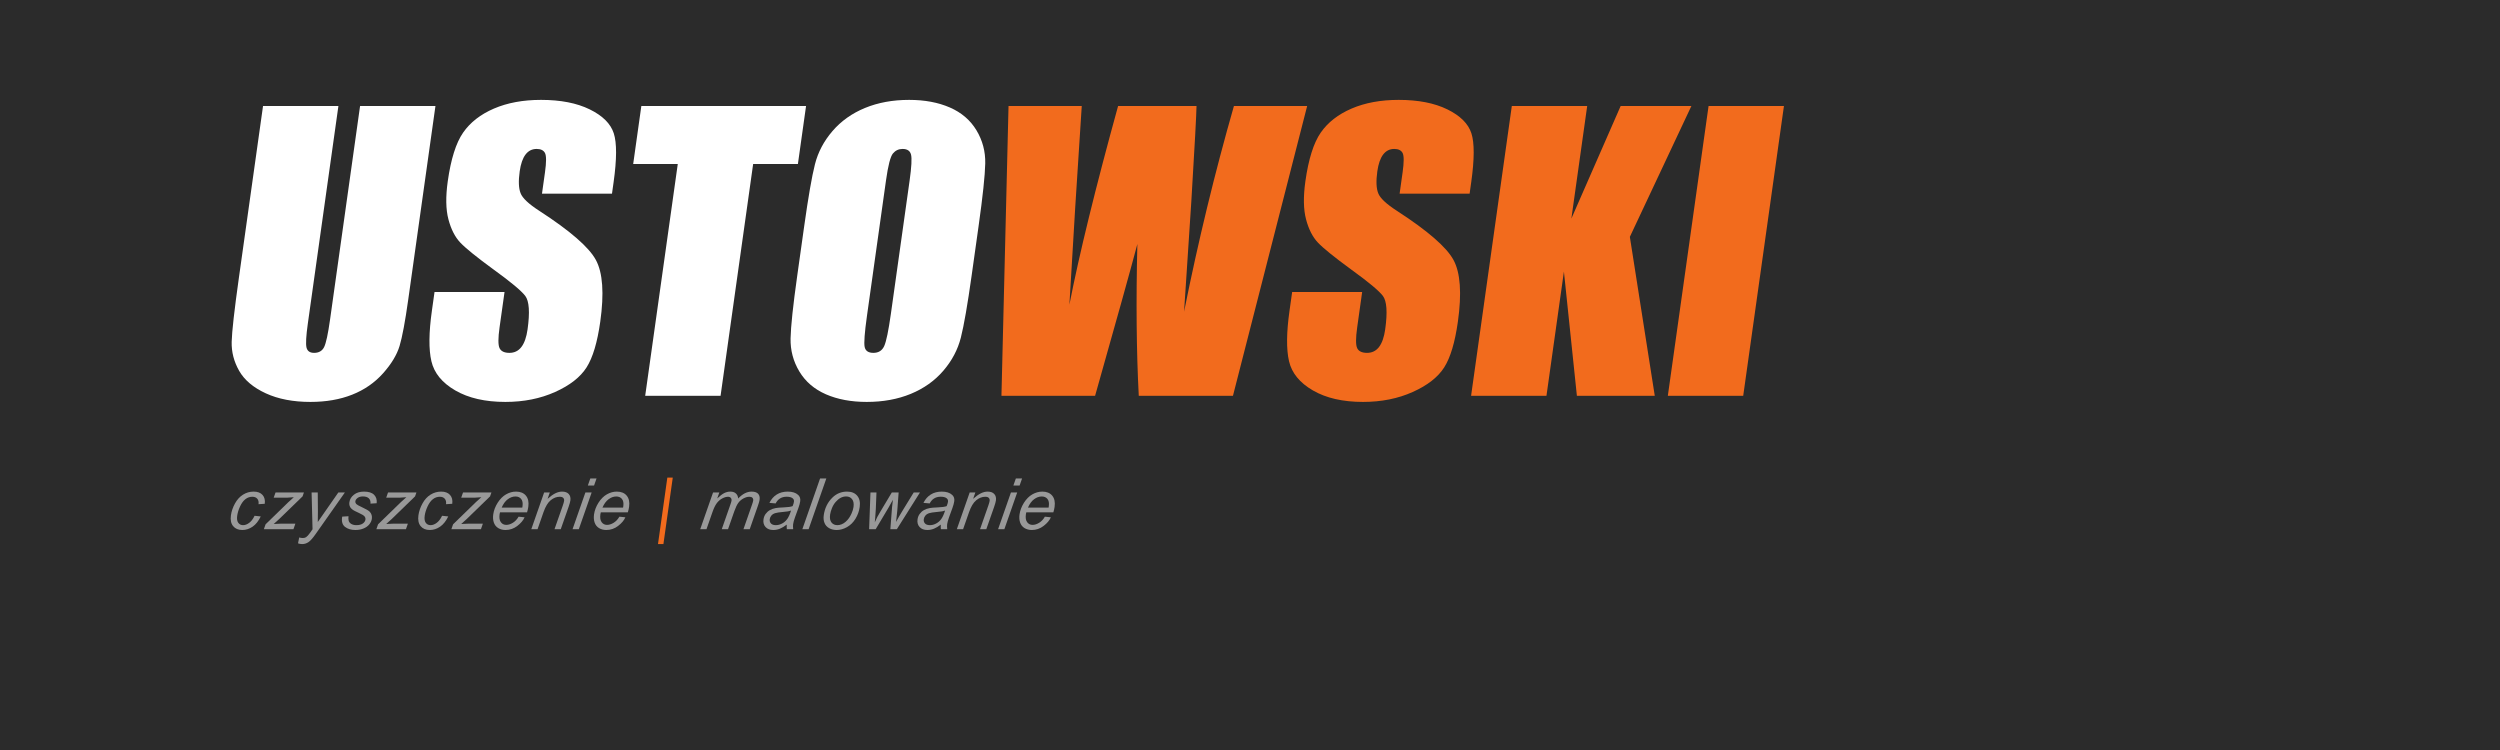
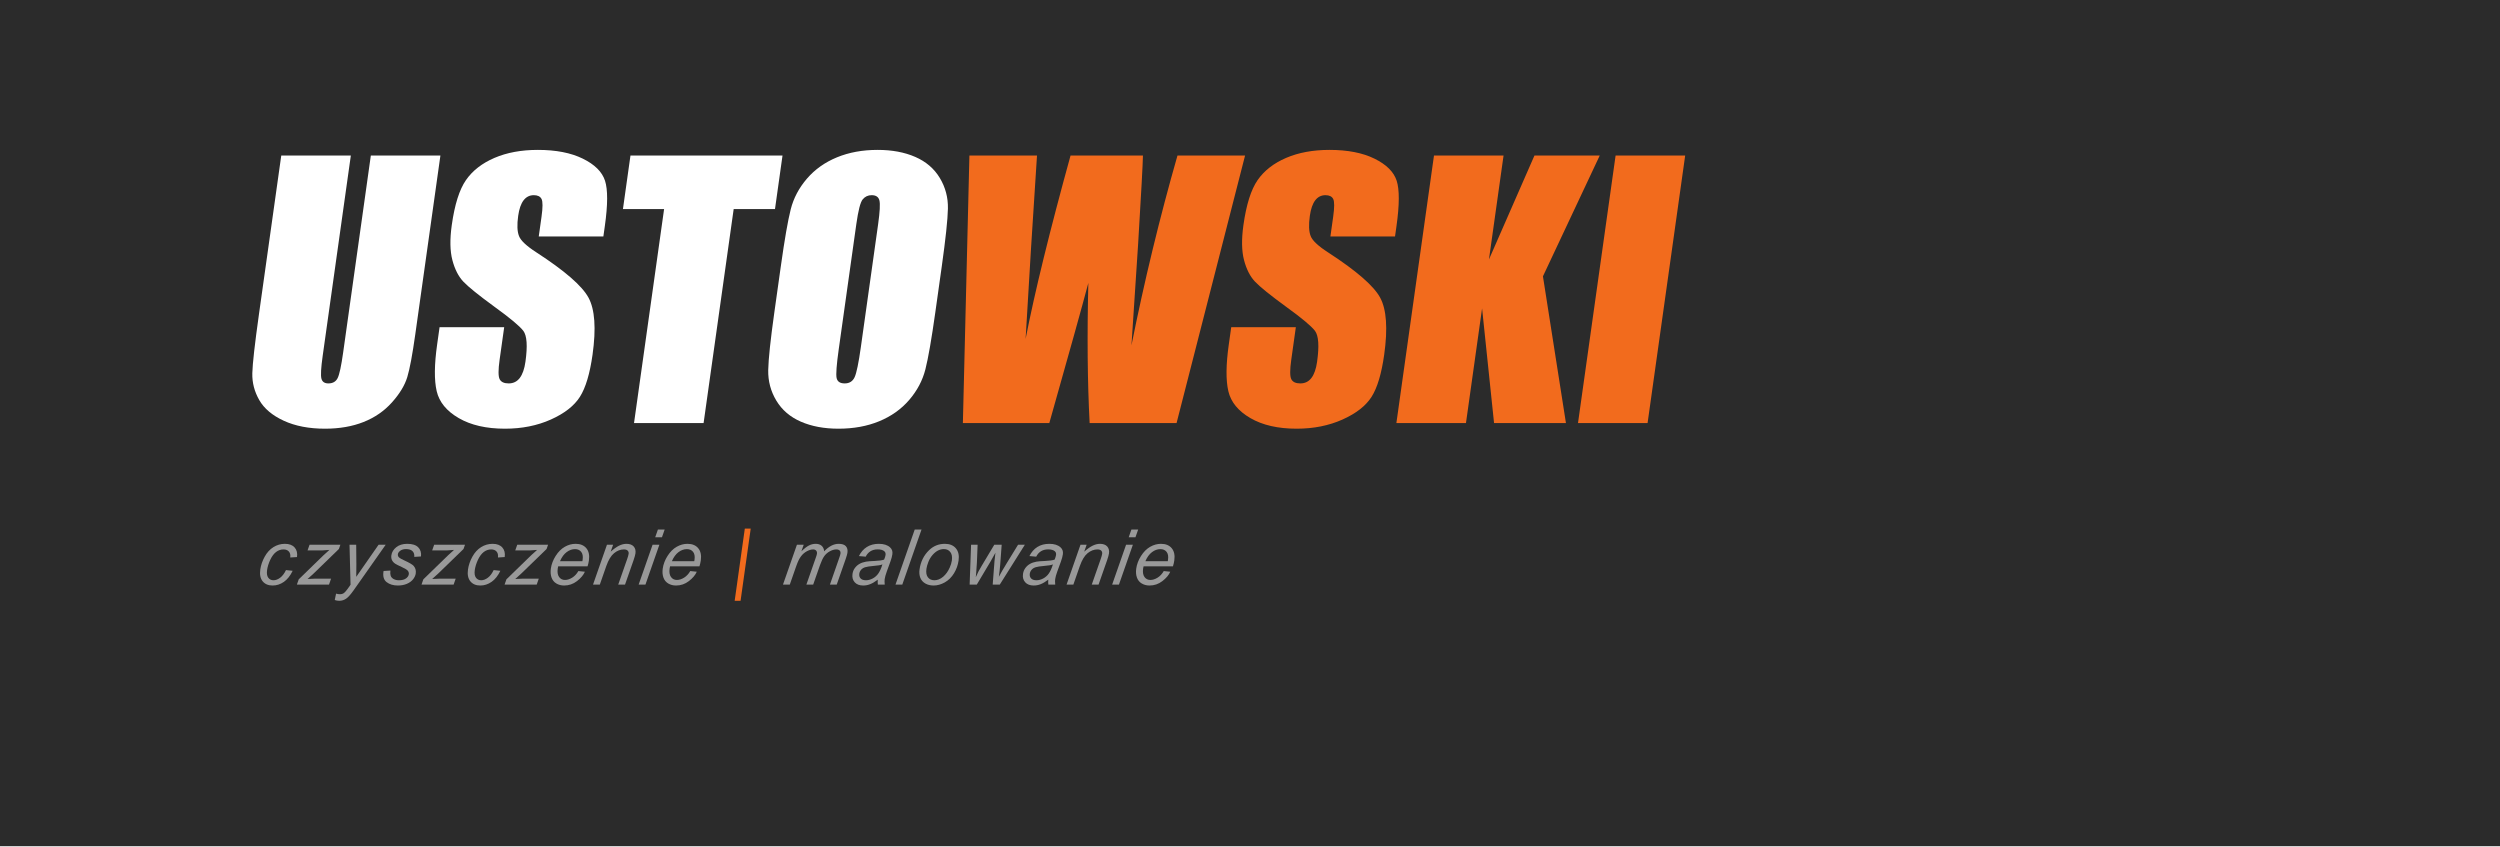
- <svg xmlns="http://www.w3.org/2000/svg" viewBox="0 0 600 180">
-   <rect width="600" height="180" fill="#2b2b2b" />
-   <path d="M1041 1619V537Q1041 353 1029.0 278.5Q1017 204 958.0 125.5Q899 47 802.5 6.5Q706 -34 575 -34Q430 -34 319.0 14.0Q208 62 153.0 139.0Q98 216 88.0 301.5Q78 387 78 661V1619H499V405Q499 299 510.5 269.5Q522 240 557 240Q597 240 608.5 272.5Q620 305 620 426V1619Z" transform="matrix(0.042969,0,0.006039,-0.042969,50.00,95.00)" fill="#ffffff" />
-   <path d="M976 1129H585V1249Q585 1333 570.0 1356.0Q555 1379 520 1379Q482 1379 462.5 1348.0Q443 1317 443 1254Q443 1173 465 1132Q486 1091 584 1033Q865 866 938 759Q1011 652 1011 414Q1011 241 970.5 159.0Q930 77 814.0 21.5Q698 -34 544 -34Q375 -34 255.5 30.0Q136 94 99.0 193.0Q62 292 62 474V580H453V383Q453 292 469.5 266.0Q486 240 528 240Q570 240 590.5 273.0Q611 306 611 371Q611 514 572 558Q532 602 375 705Q218 809 167.0 856.0Q116 903 82.5 986.0Q49 1069 49 1198Q49 1384 96.5 1470.0Q144 1556 250.0 1604.5Q356 1653 506 1653Q670 1653 785.5 1600.0Q901 1547 938.5 1466.5Q976 1386 976 1193Z" transform="matrix(0.042969,0,0.006039,-0.042969,98.12,95.00)" fill="#ffffff" />
-   <path d="M932 1619V1295H682V0H261V1295H12V1619Z" transform="matrix(0.042969,0,0.006039,-0.042969,143.63,95.00)" fill="#ffffff" />
-   <path d="M1046 671Q1046 427 1034.5 325.5Q1023 224 962.5 140.0Q902 56 799.0 11.0Q696 -34 559 -34Q429 -34 325.5 8.5Q222 51 159.0 136.0Q96 221 84.0 321.0Q72 421 72 671V948Q72 1192 83.5 1293.5Q95 1395 155.5 1479.0Q216 1563 319.0 1608.0Q422 1653 559 1653Q689 1653 792.5 1610.5Q896 1568 959.0 1483.0Q1022 1398 1034.0 1298.0Q1046 1198 1046 948ZM625 1203Q625 1316 612.5 1347.5Q600 1379 561 1379Q528 1379 510.5 1353.5Q493 1328 493 1203V447Q493 306 504.5 273.0Q516 240 558 240Q601 240 613.0 278.0Q625 316 625 459Z" transform="matrix(0.042969,0,0.006039,-0.042969,184.19,95.00)" fill="#ffffff" />
-   <path d="M1668 1619 1481 0H955Q883 373 828 848Q803 645 711 0H188L0 1619H409L452 1054L496 509Q519 932 612 1619H1050Q1059 1548 1096 1085L1142 470Q1177 1057 1259 1619Z" transform="matrix(0.042969,0,0.006039,-0.042969,232.27,95.00)" fill="#f26b1d" />
-   <path d="M976 1129H585V1249Q585 1333 570.0 1356.0Q555 1379 520 1379Q482 1379 462.5 1348.0Q443 1317 443 1254Q443 1173 465 1132Q486 1091 584 1033Q865 866 938 759Q1011 652 1011 414Q1011 241 970.5 159.0Q930 77 814.0 21.5Q698 -34 544 -34Q375 -34 255.5 30.0Q136 94 99.0 193.0Q62 292 62 474V580H453V383Q453 292 469.5 266.0Q486 240 528 240Q570 240 590.5 273.0Q611 306 611 371Q611 514 572 558Q532 602 375 705Q218 809 167.0 856.0Q116 903 82.5 986.0Q49 1069 49 1198Q49 1384 96.5 1470.0Q144 1556 250.0 1604.5Q356 1653 506 1653Q670 1653 785.5 1600.0Q901 1547 938.5 1466.5Q976 1386 976 1193Z" transform="matrix(0.042969,0,0.006039,-0.042969,303.95,95.00)" fill="#f26b1d" />
-   <path d="M1087 1619 846 888 1110 0H675L505 694V0H84V1619H505V990L692 1619Z" transform="matrix(0.042969,0,0.006039,-0.042969,349.45,95.00)" fill="#f26b1d" />
-   <path d="M505 1619V0H84V1619Z" transform="matrix(0.042969,0,0.006039,-0.042969,396.67,95.00)" fill="#f26b1d" />
-   <path d="M801 387 982 368Q914 169 788.5 72.5Q663 -24 503 -24Q330 -24 222.5 88.0Q115 200 115 401Q115 575 184.0 743.0Q253 911 381.5 998.5Q510 1086 675 1086Q846 1086 946.0 989.5Q1046 893 1046 734L868 722Q867 823 809.5 880.0Q752 937 658 937Q549 937 469.0 868.0Q389 799 343.5 658.5Q298 518 298 388Q298 252 358.0 184.0Q418 116 506 116Q594 116 674.5 183.0Q755 250 801 387Z" transform="matrix(0.008301,0,0.001167,-0.008301,54.00,127.00)" fill="#999999" />
-   <path d="M40 0 69 140 640 783Q701 851 776 924Q647 911 591 911H196L228 1062H1049L1025 948L449 301Q400 246 303 150Q454 159 510 159H928L895 0Z" transform="matrix(0.008301,0,0.001167,-0.008301,63.00,127.00)" fill="#999999" />
-   <path d="M0 -410 11 -240Q67 -256 120 -256Q175 -256 209 -231Q253 -198 305 -107L363 -3L186 1062H364L444 525Q468 366 485 207L960 1062H1149L472 -141Q374 -317 298.0 -374.0Q222 -431 123 -431Q60 -431 0 -410Z" transform="matrix(0.008301,0,0.001167,-0.008301,72.00,127.00)" fill="#999999" />
-   <path d="M85 363 266 374Q266 296 290.0 241.0Q314 186 378.5 151.0Q443 116 529 116Q649 116 709.0 164.0Q769 212 769 277Q769 324 733 366Q696 408 552.5 469.5Q409 531 369 556Q302 597 268.0 652.5Q234 708 234 780Q234 906 334.0 996.0Q434 1086 614 1086Q814 1086 918.5 993.5Q1023 901 1027 750L850 738Q846 834 782.0 890.0Q718 946 601 946Q507 946 455.0 903.0Q403 860 403 810Q403 760 448 722Q478 696 603 642Q811 552 865 500Q951 417 951 298Q951 219 902.5 143.0Q854 67 754.5 21.5Q655 -24 520 -24Q336 -24 207 67Q78 158 85 363Z" transform="matrix(0.008301,0,0.001167,-0.008301,81.00,127.00)" fill="#999999" />
-   <path d="M40 0 69 140 640 783Q701 851 776 924Q647 911 591 911H196L228 1062H1049L1025 948L449 301Q400 246 303 150Q454 159 510 159H928L895 0Z" transform="matrix(0.008301,0,0.001167,-0.008301,90.00,127.00)" fill="#999999" />
-   <path d="M801 387 982 368Q914 169 788.5 72.5Q663 -24 503 -24Q330 -24 222.5 88.0Q115 200 115 401Q115 575 184.0 743.0Q253 911 381.5 998.5Q510 1086 675 1086Q846 1086 946.0 989.5Q1046 893 1046 734L868 722Q867 823 809.5 880.0Q752 937 658 937Q549 937 469.0 868.0Q389 799 343.5 658.5Q298 518 298 388Q298 252 358.0 184.0Q418 116 506 116Q594 116 674.5 183.0Q755 250 801 387Z" transform="matrix(0.008301,0,0.001167,-0.008301,99.00,127.00)" fill="#999999" />
-   <path d="M40 0 69 140 640 783Q701 851 776 924Q647 911 591 911H196L228 1062H1049L1025 948L449 301Q400 246 303 150Q454 159 510 159H928L895 0Z" transform="matrix(0.008301,0,0.001167,-0.008301,108.00,127.00)" fill="#999999" />
-   <path d="M848 361 1024 343Q986 212 849.5 94.0Q713 -24 524 -24Q406 -24 307.5 30.5Q209 85 157.5 189.0Q106 293 106 426Q106 600 186.5 763.5Q267 927 395.0 1006.5Q523 1086 672 1086Q862 1086 975.5 968.0Q1089 850 1089 646Q1089 568 1075 486H293Q289 455 289 430Q289 281 357.5 202.5Q426 124 525 124Q618 124 708.0 185.0Q798 246 848 361ZM322 624H918Q919 652 919 664Q919 800 851.0 872.5Q783 945 676 945Q560 945 464.5 865.0Q369 785 322 624Z" transform="matrix(0.008301,0,0.001167,-0.008301,117.00,127.00)" fill="#999999" />
-   <path d="M68 0 290 1062H454L415 877Q522 986 615.0 1036.0Q708 1086 805 1086Q934 1086 1007.5 1016.0Q1081 946 1081 829Q1081 770 1055 643L920 0H739L880 673Q901 771 901 818Q901 871 864.5 904.0Q828 937 759 937Q620 937 511.5 837.0Q403 737 352 494L249 0Z" transform="matrix(0.008301,0,0.001167,-0.008301,126.95,127.00)" fill="#999999" />
-   <path d="M325 1261 368 1466H548L505 1261ZM61 0 283 1062H464L242 0Z" transform="matrix(0.008301,0,0.001167,-0.008301,136.91,127.00)" fill="#999999" />
-   <path d="M848 361 1024 343Q986 212 849.5 94.0Q713 -24 524 -24Q406 -24 307.5 30.5Q209 85 157.5 189.0Q106 293 106 426Q106 600 186.5 763.5Q267 927 395.0 1006.5Q523 1086 672 1086Q862 1086 975.5 968.0Q1089 850 1089 646Q1089 568 1075 486H293Q289 455 289 430Q289 281 357.5 202.5Q426 124 525 124Q618 124 708.0 185.0Q798 246 848 361ZM322 624H918Q919 652 919 664Q919 800 851.0 872.5Q783 945 676 945Q560 945 464.5 865.0Q369 785 322 624Z" transform="matrix(0.008301,0,0.001167,-0.008301,141.19,127.00)" fill="#999999" />
-   <path d="M188 -431V1491H345V-431Z" transform="matrix(0.008301,0,0.001167,-0.008301,156.86,127.00)" fill="#f26b1d" />
-   <path d="M67 0 289 1062H470L433 887Q534 1000 613.5 1043.0Q693 1086 786 1086Q885 1086 951.5 1033.5Q1018 981 1039 887Q1120 987 1209.5 1036.5Q1299 1086 1398 1086Q1531 1086 1597.5 1023.0Q1664 960 1664 846Q1664 797 1641 684L1498 0H1317L1463 702Q1482 788 1482 825Q1482 877 1449.0 907.0Q1416 937 1356 937Q1275 937 1191.0 888.0Q1107 839 1060.5 759.5Q1014 680 979 515L871 0H690L840 717Q856 790 856 821Q856 873 823.5 905.0Q791 937 739 937Q662 937 577.5 888.0Q493 839 440.0 751.5Q387 664 353 502L248 0Z" transform="matrix(0.008301,0,0.001167,-0.008301,167.50,127.00)" fill="#999999" />
-   <path d="M784 132Q690 51 603.0 13.5Q516 -24 417 -24Q270 -24 180.0 62.5Q90 149 90 284Q90 373 130.5 441.5Q171 510 238.0 551.5Q305 593 402 611Q463 623 633.5 630.0Q804 637 878 666Q899 740 899 789Q899 852 853 888Q790 938 669 938Q555 938 482.5 887.5Q410 837 377 744L194 760Q250 918 371.5 1002.0Q493 1086 678 1086Q875 1086 990 992Q1078 922 1078 810Q1078 725 1053 613L994 349Q966 223 966 144Q966 94 988 0H805Q790 52 784 132ZM851 538Q813 523 769.5 515.0Q726 507 624 498Q466 484 401.0 462.5Q336 441 303.0 394.0Q270 347 270 290Q270 214 322.5 165.0Q375 116 472 116Q562 116 645.0 163.5Q728 211 776.0 296.0Q824 381 851 538Z" transform="matrix(0.008301,0,0.001167,-0.008301,182.16,127.00)" fill="#999999" />
-   <path d="M54 0 360 1466H541L235 0Z" transform="matrix(0.008301,0,0.001167,-0.008301,192.12,127.00)" fill="#999999" />
-   <path d="M100 403Q100 714 283 918Q434 1086 679 1086Q871 1086 988.5 966.0Q1106 846 1106 642Q1106 459 1032.0 301.5Q958 144 821.5 60.0Q685 -24 534 -24Q410 -24 308.5 29.0Q207 82 153.5 179.0Q100 276 100 403ZM281 421Q281 271 353.0 193.5Q425 116 536 116Q594 116 651.0 139.5Q708 163 757.0 211.0Q806 259 840.5 320.5Q875 382 896 453Q927 552 927 643Q927 787 854.5 866.5Q782 946 672 946Q587 946 517.0 905.5Q447 865 390.5 787.0Q334 709 307.5 605.5Q281 502 281 421Z" transform="matrix(0.008301,0,0.001167,-0.008301,196.40,127.00)" fill="#999999" />
-   <path d="M270 0 159 1062H333L381 585L400 317Q402 287 406 196Q436 298 457.0 352.5Q478 407 524 508L777 1062H974L1009 531Q1017 410 1019 208Q1069 342 1182 580L1410 1062H1591L1072 0H884L844 623Q840 681 838 849Q797 742 741 618L460 0Z" transform="matrix(0.008301,0,0.001167,-0.008301,206.35,127.00)" fill="#999999" />
-   <path d="M784 132Q690 51 603.0 13.5Q516 -24 417 -24Q270 -24 180.0 62.5Q90 149 90 284Q90 373 130.5 441.5Q171 510 238.0 551.5Q305 593 402 611Q463 623 633.5 630.0Q804 637 878 666Q899 740 899 789Q899 852 853 888Q790 938 669 938Q555 938 482.5 887.5Q410 837 377 744L194 760Q250 918 371.5 1002.0Q493 1086 678 1086Q875 1086 990 992Q1078 922 1078 810Q1078 725 1053 613L994 349Q966 223 966 144Q966 94 988 0H805Q790 52 784 132ZM851 538Q813 523 769.5 515.0Q726 507 624 498Q466 484 401.0 462.5Q336 441 303.0 394.0Q270 347 270 290Q270 214 322.5 165.0Q375 116 472 116Q562 116 645.0 163.5Q728 211 776.0 296.0Q824 381 851 538Z" transform="matrix(0.008301,0,0.001167,-0.008301,219.13,127.00)" fill="#999999" />
-   <path d="M68 0 290 1062H454L415 877Q522 986 615.0 1036.0Q708 1086 805 1086Q934 1086 1007.5 1016.0Q1081 946 1081 829Q1081 770 1055 643L920 0H739L880 673Q901 771 901 818Q901 871 864.5 904.0Q828 937 759 937Q620 937 511.5 837.0Q403 737 352 494L249 0Z" transform="matrix(0.008301,0,0.001167,-0.008301,229.08,127.00)" fill="#999999" />
-   <path d="M325 1261 368 1466H548L505 1261ZM61 0 283 1062H464L242 0Z" transform="matrix(0.008301,0,0.001167,-0.008301,239.04,127.00)" fill="#999999" />
-   <path d="M848 361 1024 343Q986 212 849.5 94.0Q713 -24 524 -24Q406 -24 307.5 30.5Q209 85 157.5 189.0Q106 293 106 426Q106 600 186.5 763.5Q267 927 395.0 1006.5Q523 1086 672 1086Q862 1086 975.5 968.0Q1089 850 1089 646Q1089 568 1075 486H293Q289 455 289 430Q289 281 357.5 202.5Q426 124 525 124Q618 124 708.0 185.0Q798 246 848 361ZM322 624H918Q919 652 919 664Q919 800 851.0 872.5Q783 945 676 945Q560 945 464.5 865.0Q369 785 322 624Z" transform="matrix(0.008301,0,0.001167,-0.008301,243.31,127.00)" fill="#999999" />
+ <svg xmlns="http://www.w3.org/2000/svg" viewBox="0 0 650 220">
+   <rect width="650" height="220" fill="#2b2b2b" />
+   <path d="M1041 1619V537Q1041 353 1029.0 278.5Q1017 204 958.0 125.5Q899 47 802.5 6.5Q706 -34 575 -34Q430 -34 319.0 14.0Q208 62 153.0 139.0Q98 216 88.0 301.5Q78 387 78 661V1619H499V405Q499 299 510.5 269.5Q522 240 557 240Q597 240 608.5 272.5Q620 305 620 426V1619Z" transform="matrix(0.042969,0,0.006039,-0.042969,60.00,110.00)" fill="#ffffff" />
+   <path d="M976 1129H585V1249Q585 1333 570.0 1356.0Q555 1379 520 1379Q482 1379 462.5 1348.0Q443 1317 443 1254Q443 1173 465 1132Q486 1091 584 1033Q865 866 938 759Q1011 652 1011 414Q1011 241 970.5 159.0Q930 77 814.0 21.5Q698 -34 544 -34Q375 -34 255.5 30.0Q136 94 99.0 193.0Q62 292 62 474V580H453V383Q453 292 469.5 266.0Q486 240 528 240Q570 240 590.5 273.0Q611 306 611 371Q611 514 572 558Q532 602 375 705Q218 809 167.0 856.0Q116 903 82.5 986.0Q49 1069 49 1198Q49 1384 96.5 1470.0Q144 1556 250.0 1604.5Q356 1653 506 1653Q670 1653 785.5 1600.0Q901 1547 938.5 1466.5Q976 1386 976 1193Z" transform="matrix(0.042969,0,0.006039,-0.042969,108.12,110.00)" fill="#ffffff" />
+   <path d="M932 1619V1295H682V0H261V1295H12V1619Z" transform="matrix(0.042969,0,0.006039,-0.042969,153.63,110.00)" fill="#ffffff" />
+   <path d="M1046 671Q1046 427 1034.5 325.5Q1023 224 962.5 140.0Q902 56 799.0 11.0Q696 -34 559 -34Q429 -34 325.5 8.5Q222 51 159.0 136.0Q96 221 84.0 321.0Q72 421 72 671V948Q72 1192 83.5 1293.5Q95 1395 155.5 1479.0Q216 1563 319.0 1608.0Q422 1653 559 1653Q689 1653 792.5 1610.5Q896 1568 959.0 1483.0Q1022 1398 1034.0 1298.0Q1046 1198 1046 948ZM625 1203Q625 1316 612.5 1347.5Q600 1379 561 1379Q528 1379 510.5 1353.5Q493 1328 493 1203V447Q493 306 504.5 273.0Q516 240 558 240Q601 240 613.0 278.0Q625 316 625 459Z" transform="matrix(0.042969,0,0.006039,-0.042969,194.19,110.00)" fill="#ffffff" />
+   <path d="M1668 1619 1481 0H955Q883 373 828 848Q803 645 711 0H188L0 1619H409L452 1054L496 509Q519 932 612 1619H1050Q1059 1548 1096 1085L1142 470Q1177 1057 1259 1619Z" transform="matrix(0.042969,0,0.006039,-0.042969,242.27,110.00)" fill="#f26b1d" />
+   <path d="M976 1129H585V1249Q585 1333 570.0 1356.0Q555 1379 520 1379Q482 1379 462.5 1348.0Q443 1317 443 1254Q443 1173 465 1132Q486 1091 584 1033Q865 866 938 759Q1011 652 1011 414Q1011 241 970.5 159.0Q930 77 814.0 21.5Q698 -34 544 -34Q375 -34 255.5 30.0Q136 94 99.0 193.0Q62 292 62 474V580H453V383Q453 292 469.5 266.0Q486 240 528 240Q570 240 590.5 273.0Q611 306 611 371Q611 514 572 558Q532 602 375 705Q218 809 167.0 856.0Q116 903 82.5 986.0Q49 1069 49 1198Q49 1384 96.5 1470.0Q144 1556 250.0 1604.5Q356 1653 506 1653Q670 1653 785.5 1600.0Q901 1547 938.5 1466.5Q976 1386 976 1193Z" transform="matrix(0.042969,0,0.006039,-0.042969,313.95,110.00)" fill="#f26b1d" />
+   <path d="M1087 1619 846 888 1110 0H675L505 694V0H84V1619H505V990L692 1619Z" transform="matrix(0.042969,0,0.006039,-0.042969,359.45,110.00)" fill="#f26b1d" />
+   <path d="M505 1619V0H84V1619Z" transform="matrix(0.042969,0,0.006039,-0.042969,406.67,110.00)" fill="#f26b1d" />
+   <path d="M801 387 982 368Q914 169 788.5 72.5Q663 -24 503 -24Q330 -24 222.5 88.0Q115 200 115 401Q115 575 184.0 743.0Q253 911 381.5 998.5Q510 1086 675 1086Q846 1086 946.0 989.5Q1046 893 1046 734L868 722Q867 823 809.5 880.0Q752 937 658 937Q549 937 469.0 868.0Q389 799 343.5 658.5Q298 518 298 388Q298 252 358.0 184.0Q418 116 506 116Q594 116 674.5 183.0Q755 250 801 387Z" transform="matrix(0.009766,0,0.001372,-0.009766,66.00,152.00)" fill="#999999" />
+   <path d="M40 0 69 140 640 783Q701 851 776 924Q647 911 591 911H196L228 1062H1049L1025 948L449 301Q400 246 303 150Q454 159 510 159H928L895 0Z" transform="matrix(0.009766,0,0.001372,-0.009766,76.80,152.00)" fill="#999999" />
+   <path d="M0 -410 11 -240Q67 -256 120 -256Q175 -256 209 -231Q253 -198 305 -107L363 -3L186 1062H364L444 525Q468 366 485 207L960 1062H1149L472 -141Q374 -317 298.0 -374.0Q222 -431 123 -431Q60 -431 0 -410Z" transform="matrix(0.009766,0,0.001372,-0.009766,87.60,152.00)" fill="#999999" />
+   <path d="M85 363 266 374Q266 296 290.0 241.0Q314 186 378.5 151.0Q443 116 529 116Q649 116 709.0 164.0Q769 212 769 277Q769 324 733 366Q696 408 552.5 469.5Q409 531 369 556Q302 597 268.0 652.5Q234 708 234 780Q234 906 334.0 996.0Q434 1086 614 1086Q814 1086 918.5 993.5Q1023 901 1027 750L850 738Q846 834 782.0 890.0Q718 946 601 946Q507 946 455.0 903.0Q403 860 403 810Q403 760 448 722Q478 696 603 642Q811 552 865 500Q951 417 951 298Q951 219 902.5 143.0Q854 67 754.5 21.5Q655 -24 520 -24Q336 -24 207 67Q78 158 85 363Z" transform="matrix(0.009766,0,0.001372,-0.009766,98.40,152.00)" fill="#999999" />
+   <path d="M40 0 69 140 640 783Q701 851 776 924Q647 911 591 911H196L228 1062H1049L1025 948L449 301Q400 246 303 150Q454 159 510 159H928L895 0Z" transform="matrix(0.009766,0,0.001372,-0.009766,109.20,152.00)" fill="#999999" />
+   <path d="M801 387 982 368Q914 169 788.5 72.5Q663 -24 503 -24Q330 -24 222.5 88.0Q115 200 115 401Q115 575 184.0 743.0Q253 911 381.5 998.5Q510 1086 675 1086Q846 1086 946.0 989.5Q1046 893 1046 734L868 722Q867 823 809.5 880.0Q752 937 658 937Q549 937 469.0 868.0Q389 799 343.5 658.5Q298 518 298 388Q298 252 358.0 184.0Q418 116 506 116Q594 116 674.5 183.0Q755 250 801 387Z" transform="matrix(0.009766,0,0.001372,-0.009766,120.00,152.00)" fill="#999999" />
+   <path d="M40 0 69 140 640 783Q701 851 776 924Q647 911 591 911H196L228 1062H1049L1025 948L449 301Q400 246 303 150Q454 159 510 159H928L895 0Z" transform="matrix(0.009766,0,0.001372,-0.009766,130.80,152.00)" fill="#999999" />
+   <path d="M848 361 1024 343Q986 212 849.5 94.0Q713 -24 524 -24Q406 -24 307.5 30.5Q209 85 157.5 189.0Q106 293 106 426Q106 600 186.5 763.5Q267 927 395.0 1006.5Q523 1086 672 1086Q862 1086 975.5 968.0Q1089 850 1089 646Q1089 568 1075 486H293Q289 455 289 430Q289 281 357.5 202.5Q426 124 525 124Q618 124 708.0 185.0Q798 246 848 361ZM322 624H918Q919 652 919 664Q919 800 851.0 872.5Q783 945 676 945Q560 945 464.5 865.0Q369 785 322 624Z" transform="matrix(0.009766,0,0.001372,-0.009766,141.60,152.00)" fill="#999999" />
+   <path d="M68 0 290 1062H454L415 877Q522 986 615.0 1036.0Q708 1086 805 1086Q934 1086 1007.5 1016.0Q1081 946 1081 829Q1081 770 1055 643L920 0H739L880 673Q901 771 901 818Q901 871 864.5 904.0Q828 937 759 937Q620 937 511.5 837.0Q403 737 352 494L249 0Z" transform="matrix(0.009766,0,0.001372,-0.009766,153.52,152.00)" fill="#999999" />
+   <path d="M325 1261 368 1466H548L505 1261ZM61 0 283 1062H464L242 0Z" transform="matrix(0.009766,0,0.001372,-0.009766,165.45,152.00)" fill="#999999" />
+   <path d="M848 361 1024 343Q986 212 849.5 94.0Q713 -24 524 -24Q406 -24 307.5 30.5Q209 85 157.5 189.0Q106 293 106 426Q106 600 186.5 763.5Q267 927 395.0 1006.5Q523 1086 672 1086Q862 1086 975.5 968.0Q1089 850 1089 646Q1089 568 1075 486H293Q289 455 289 430Q289 281 357.5 202.5Q426 124 525 124Q618 124 708.0 185.0Q798 246 848 361ZM322 624H918Q919 652 919 664Q919 800 851.0 872.5Q783 945 676 945Q560 945 464.5 865.0Q369 785 322 624Z" transform="matrix(0.009766,0,0.001372,-0.009766,170.69,152.00)" fill="#999999" />
+   <path d="M188 -431V1491H345V-431Z" transform="matrix(0.009766,0,0.001372,-0.009766,189.77,152.00)" fill="#f26b1d" />
+   <path d="M67 0 289 1062H470L433 887Q534 1000 613.5 1043.0Q693 1086 786 1086Q885 1086 951.5 1033.5Q1018 981 1039 887Q1120 987 1209.5 1036.5Q1299 1086 1398 1086Q1531 1086 1597.5 1023.0Q1664 960 1664 846Q1664 797 1641 684L1498 0H1317L1463 702Q1482 788 1482 825Q1482 877 1449.0 907.0Q1416 937 1356 937Q1275 937 1191.0 888.0Q1107 839 1060.5 759.5Q1014 680 979 515L871 0H690L840 717Q856 790 856 821Q856 873 823.5 905.0Q791 937 739 937Q662 937 577.5 888.0Q493 839 440.0 751.5Q387 664 353 502L248 0Z" transform="matrix(0.009766,0,0.001372,-0.009766,202.92,152.00)" fill="#999999" />
+   <path d="M784 132Q690 51 603.0 13.5Q516 -24 417 -24Q270 -24 180.0 62.5Q90 149 90 284Q90 373 130.5 441.5Q171 510 238.0 551.5Q305 593 402 611Q463 623 633.5 630.0Q804 637 878 666Q899 740 899 789Q899 852 853 888Q790 938 669 938Q555 938 482.5 887.5Q410 837 377 744L194 760Q250 918 371.5 1002.0Q493 1086 678 1086Q875 1086 990 992Q1078 922 1078 810Q1078 725 1053 613L994 349Q966 223 966 144Q966 94 988 0H805Q790 52 784 132ZM851 538Q813 523 769.5 515.0Q726 507 624 498Q466 484 401.0 462.5Q336 441 303.0 394.0Q270 347 270 290Q270 214 322.5 165.0Q375 116 472 116Q562 116 645.0 163.5Q728 211 776.0 296.0Q824 381 851 538Z" transform="matrix(0.009766,0,0.001372,-0.009766,220.38,152.00)" fill="#999999" />
+   <path d="M54 0 360 1466H541L235 0Z" transform="matrix(0.009766,0,0.001372,-0.009766,232.30,152.00)" fill="#999999" />
+   <path d="M100 403Q100 714 283 918Q434 1086 679 1086Q871 1086 988.5 966.0Q1106 846 1106 642Q1106 459 1032.0 301.5Q958 144 821.5 60.0Q685 -24 534 -24Q410 -24 308.5 29.0Q207 82 153.5 179.0Q100 276 100 403ZM281 421Q281 271 353.0 193.5Q425 116 536 116Q594 116 651.0 139.5Q708 163 757.0 211.0Q806 259 840.5 320.5Q875 382 896 453Q927 552 927 643Q927 787 854.5 866.5Q782 946 672 946Q587 946 517.0 905.5Q447 865 390.5 787.0Q334 709 307.5 605.5Q281 502 281 421Z" transform="matrix(0.009766,0,0.001372,-0.009766,237.55,152.00)" fill="#999999" />
+   <path d="M270 0 159 1062H333L381 585L400 317Q402 287 406 196Q436 298 457.0 352.5Q478 407 524 508L777 1062H974L1009 531Q1017 410 1019 208Q1069 342 1182 580L1410 1062H1591L1072 0H884L844 623Q840 681 838 849Q797 742 741 618L460 0Z" transform="matrix(0.009766,0,0.001372,-0.009766,249.47,152.00)" fill="#999999" />
+   <path d="M784 132Q690 51 603.0 13.5Q516 -24 417 -24Q270 -24 180.0 62.5Q90 149 90 284Q90 373 130.5 441.5Q171 510 238.0 551.5Q305 593 402 611Q463 623 633.5 630.0Q804 637 878 666Q899 740 899 789Q899 852 853 888Q790 938 669 938Q555 938 482.5 887.5Q410 837 377 744L194 760Q250 918 371.5 1002.0Q493 1086 678 1086Q875 1086 990 992Q1078 922 1078 810Q1078 725 1053 613L994 349Q966 223 966 144Q966 94 988 0H805Q790 52 784 132ZM851 538Q813 523 769.5 515.0Q726 507 624 498Q466 484 401.0 462.5Q336 441 303.0 394.0Q270 347 270 290Q270 214 322.5 165.0Q375 116 472 116Q562 116 645.0 163.5Q728 211 776.0 296.0Q824 381 851 538Z" transform="matrix(0.009766,0,0.001372,-0.009766,264.71,152.00)" fill="#999999" />
+   <path d="M68 0 290 1062H454L415 877Q522 986 615.0 1036.0Q708 1086 805 1086Q934 1086 1007.5 1016.0Q1081 946 1081 829Q1081 770 1055 643L920 0H739L880 673Q901 771 901 818Q901 871 864.5 904.0Q828 937 759 937Q620 937 511.5 837.0Q403 737 352 494L249 0Z" transform="matrix(0.009766,0,0.001372,-0.009766,276.64,152.00)" fill="#999999" />
+   <path d="M325 1261 368 1466H548L505 1261ZM61 0 283 1062H464L242 0Z" transform="matrix(0.009766,0,0.001372,-0.009766,288.56,152.00)" fill="#999999" />
+   <path d="M848 361 1024 343Q986 212 849.5 94.0Q713 -24 524 -24Q406 -24 307.5 30.5Q209 85 157.5 189.0Q106 293 106 426Q106 600 186.5 763.5Q267 927 395.0 1006.5Q523 1086 672 1086Q862 1086 975.5 968.0Q1089 850 1089 646Q1089 568 1075 486H293Q289 455 289 430Q289 281 357.5 202.5Q426 124 525 124Q618 124 708.0 185.0Q798 246 848 361ZM322 624H918Q919 652 919 664Q919 800 851.0 872.5Q783 945 676 945Q560 945 464.5 865.0Q369 785 322 624Z" transform="matrix(0.009766,0,0.001372,-0.009766,293.80,152.00)" fill="#999999" />
</svg>
